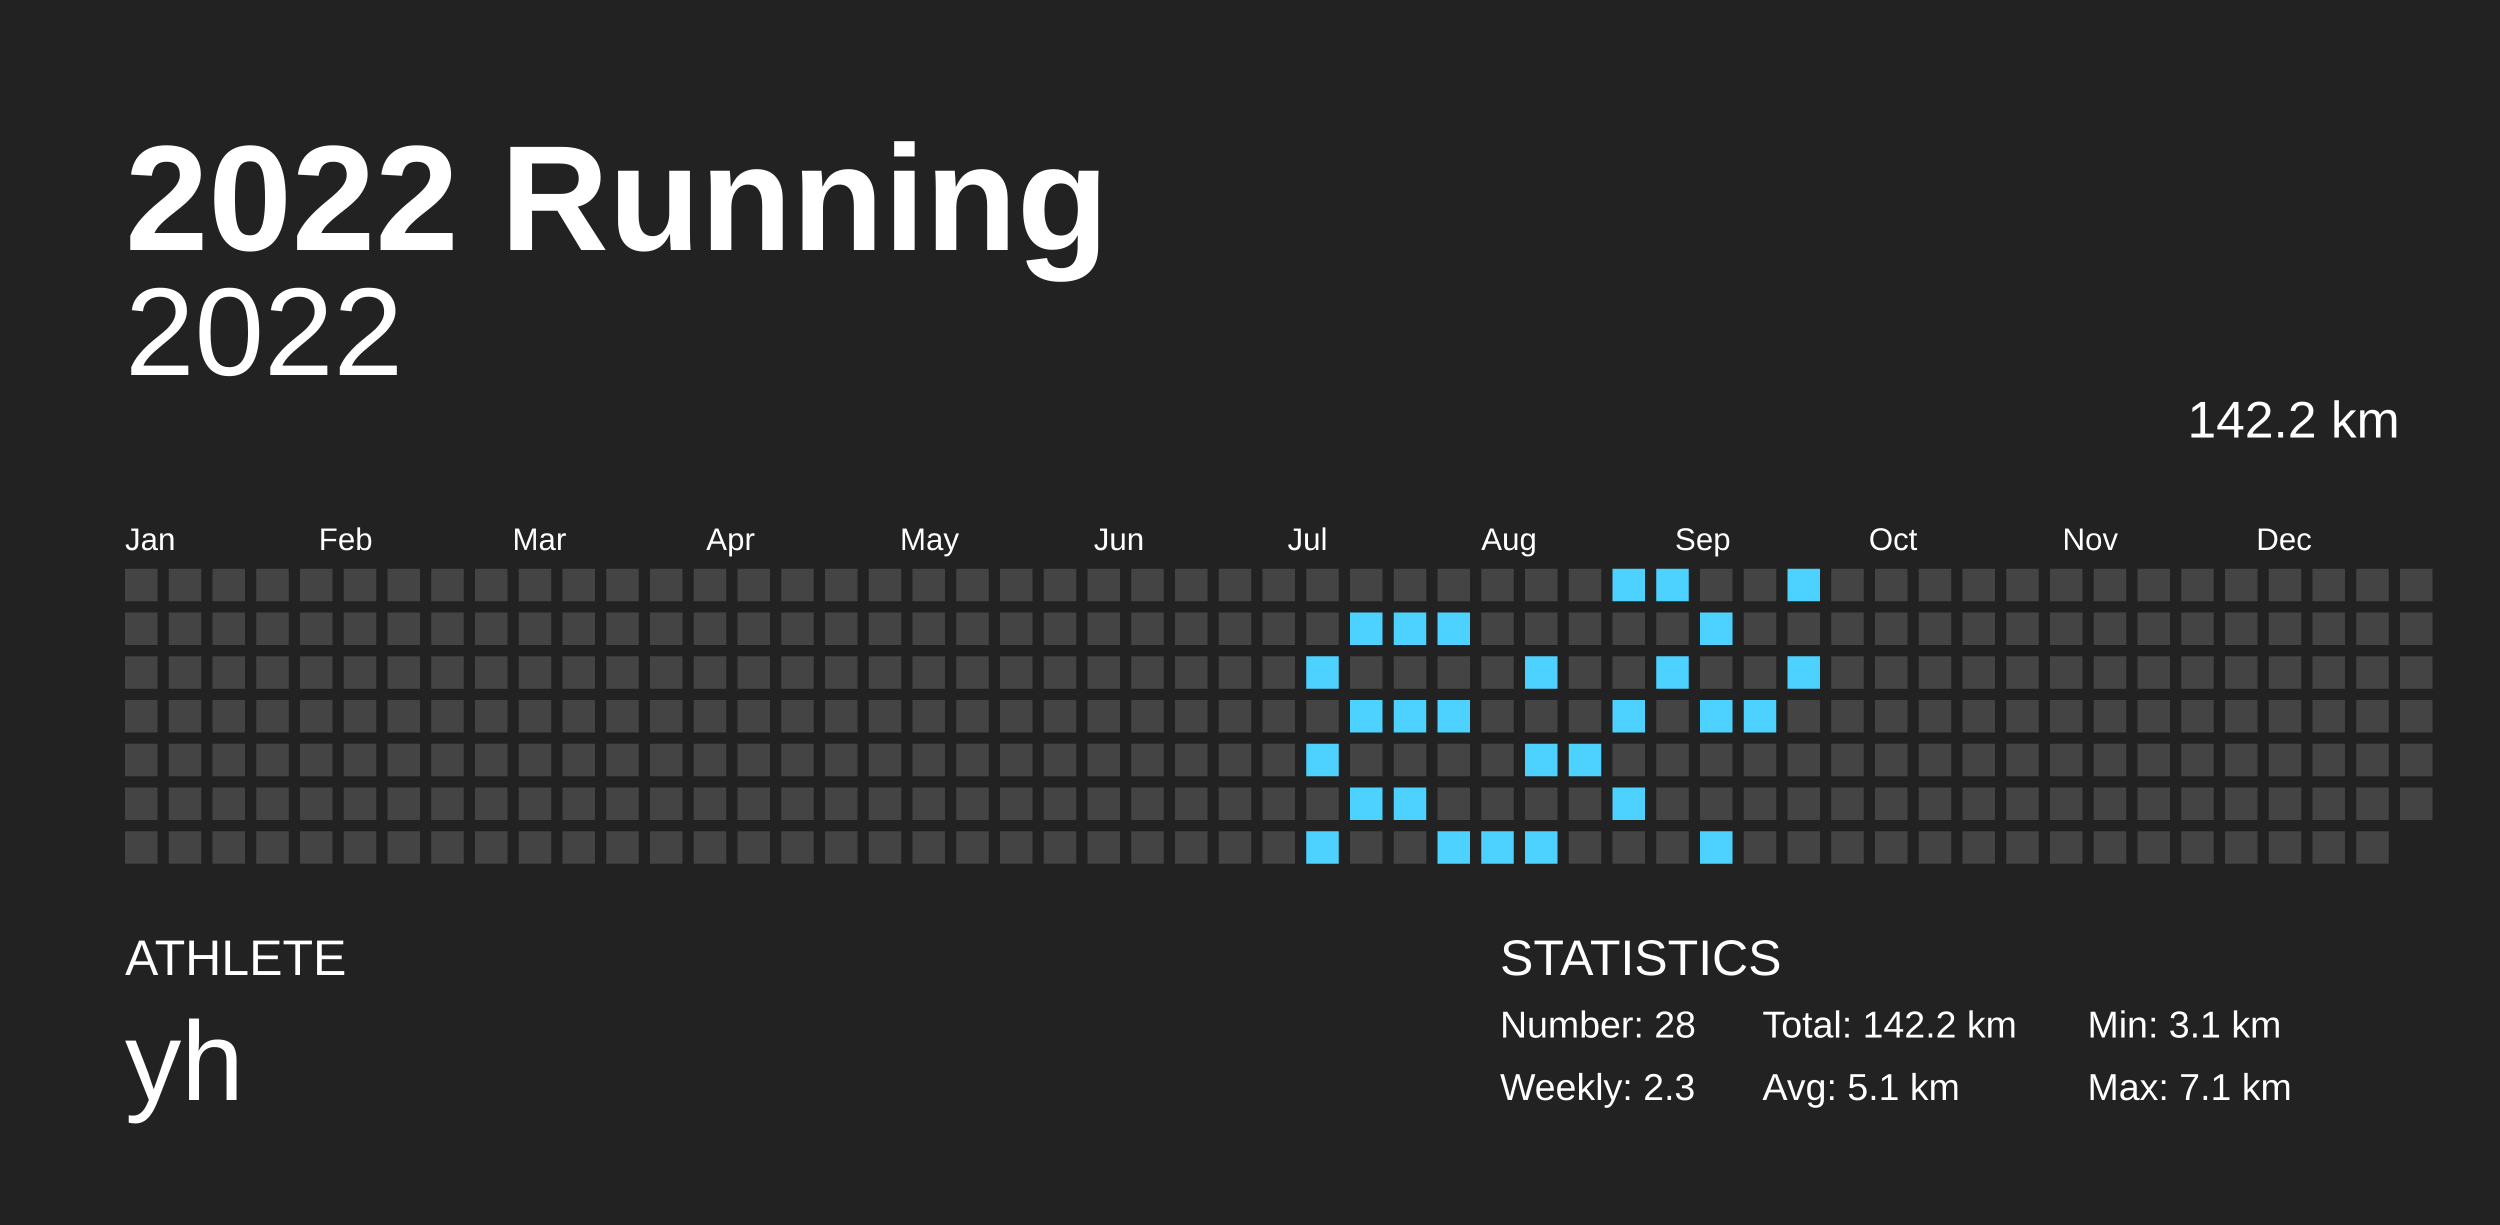
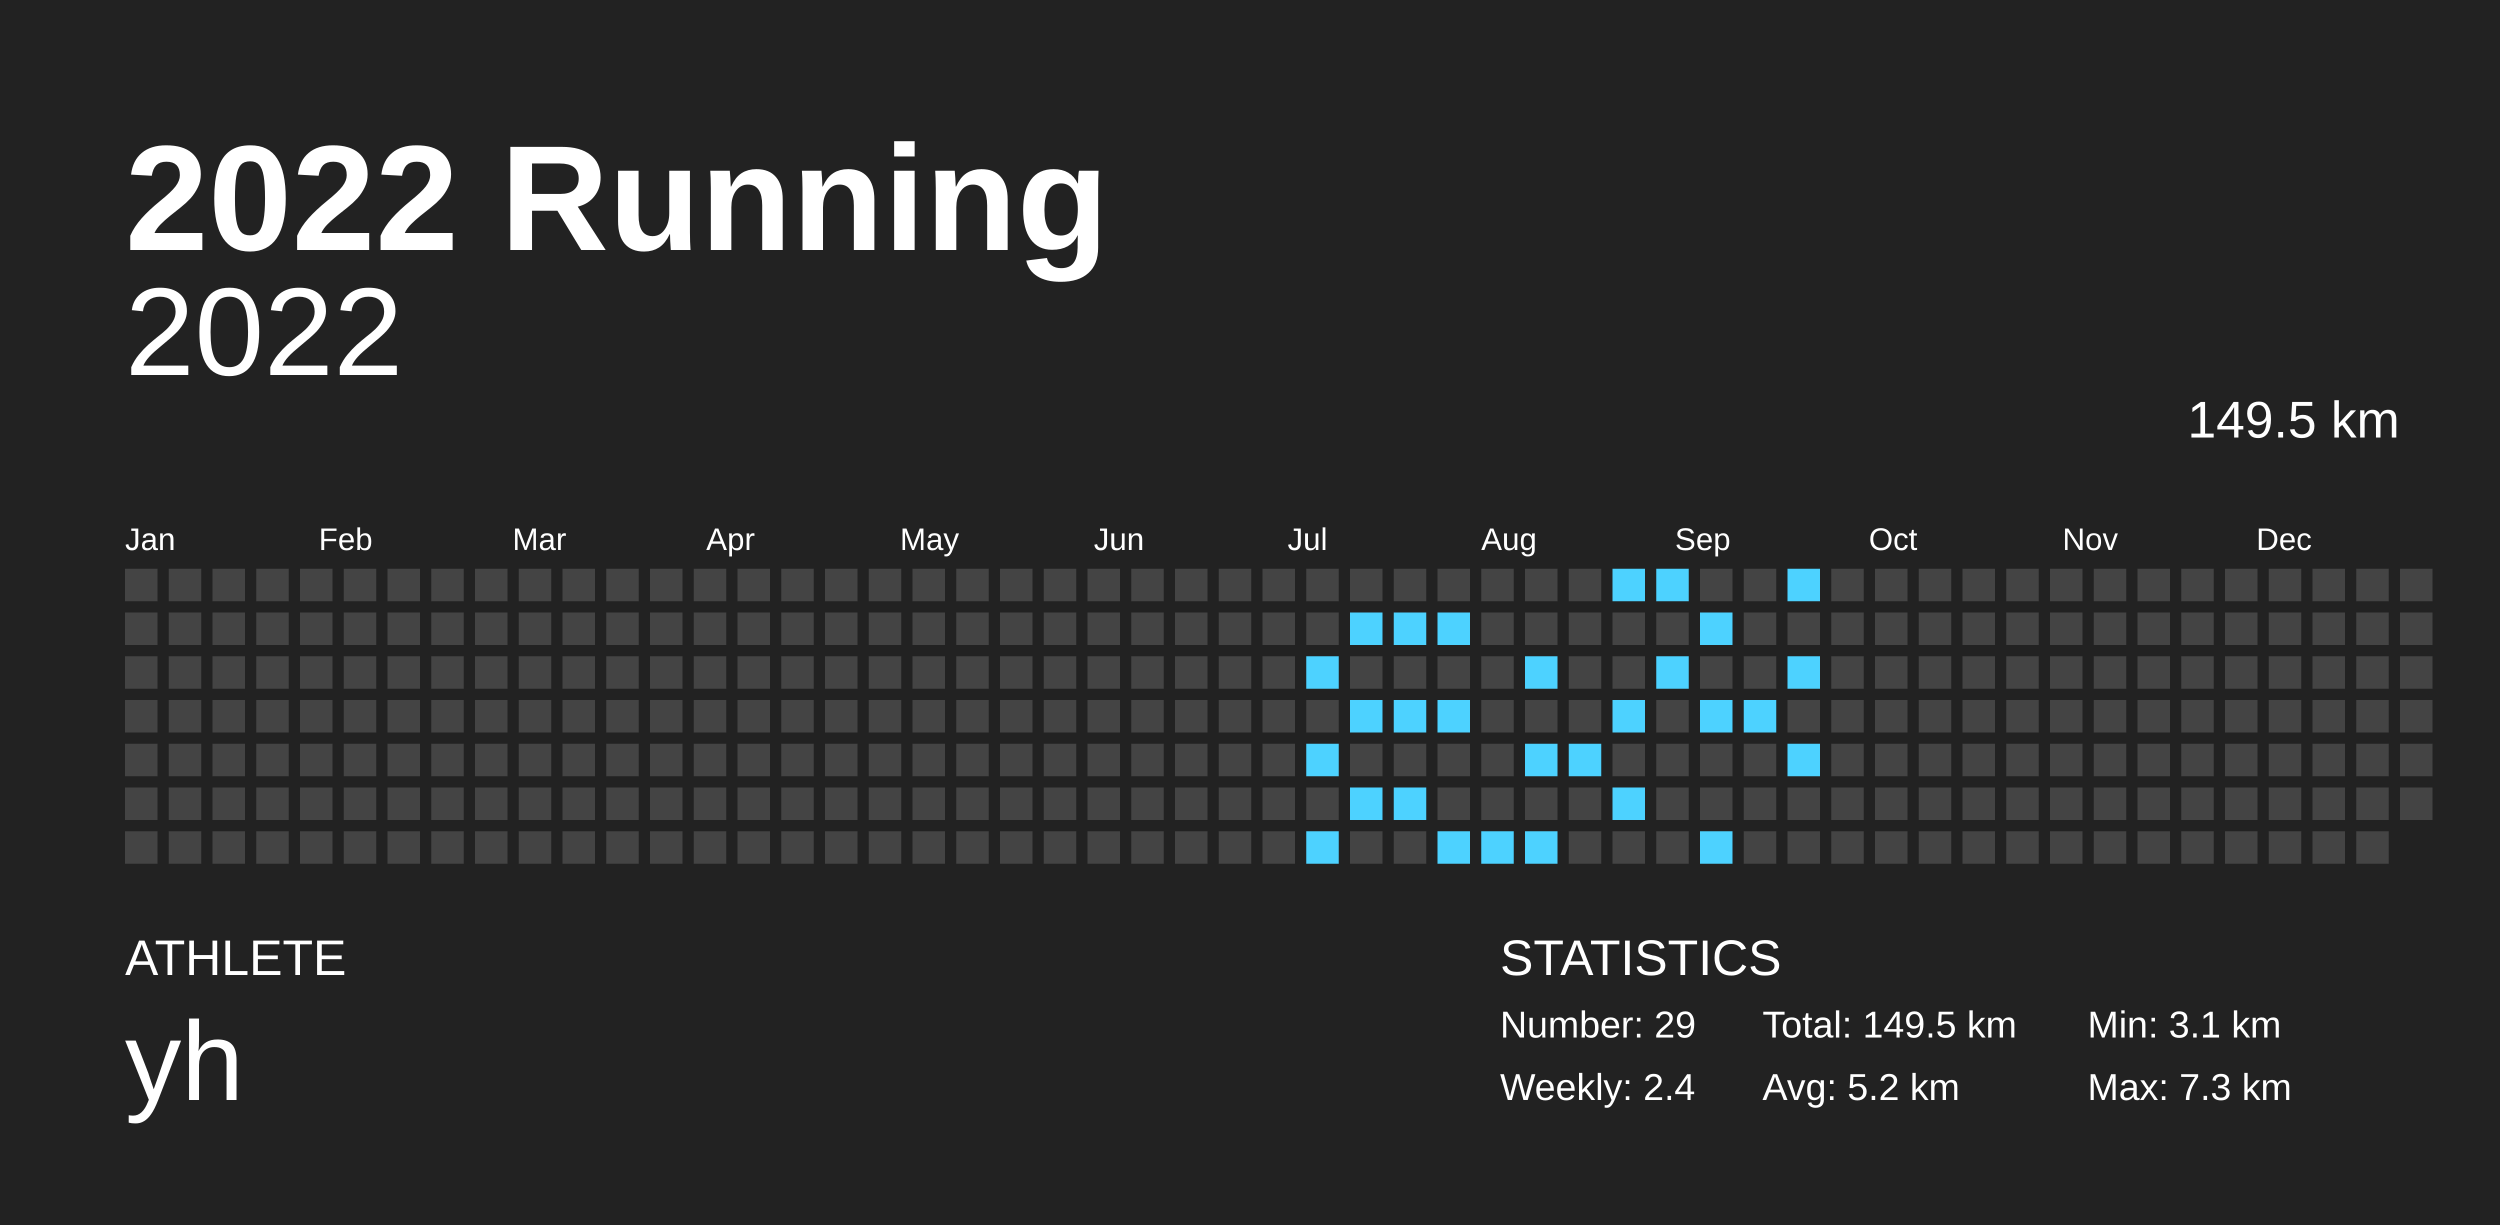
<svg xmlns="http://www.w3.org/2000/svg" baseProfile="full" height="98mm" version="1.1" viewBox="0,0,200,98" width="200mm">
  <defs />
  <rect fill="#222222" height="98" width="200" x="0" y="0" />
  <text fill="#FFFFFF" style="font-size:12px; font-family:Arial; font-weight:bold;" x="10" y="20">2022 Running</text>
  <text fill="#FFFFFF" style="font-size:4px; font-family:Arial" x="10" y="78">ATHLETE</text>
  <text fill="#FFFFFF" style="font-size:9px; font-family:Arial" x="10" y="88">yh</text>
  <text fill="#FFFFFF" style="font-size:4px; font-family:Arial" x="120" y="78">STATISTICS</text>
-   <text fill="#FFFFFF" style="font-size:3px; font-family:Arial" x="120" y="83">Number: 28</text>
-   <text fill="#FFFFFF" style="font-size:3px; font-family:Arial" x="120" y="88">Weekly: 2.3</text>
-   <text fill="#FFFFFF" style="font-size:3px; font-family:Arial" x="141" y="83">Total: 142.2 km</text>
-   <text fill="#FFFFFF" style="font-size:3px; font-family:Arial" x="141" y="88">Avg: 5.1 km</text>
+   <text fill="#FFFFFF" style="font-size:3px; font-family:Arial" x="120" y="83">Number: 29</text>
+   <text fill="#FFFFFF" style="font-size:3px; font-family:Arial" x="120" y="88">Weekly: 2.4</text>
+   <text fill="#FFFFFF" style="font-size:3px; font-family:Arial" x="141" y="83">Total: 149.5 km</text>
+   <text fill="#FFFFFF" style="font-size:3px; font-family:Arial" x="141" y="88">Avg: 5.2 km</text>
  <text fill="#FFFFFF" style="font-size:3px; font-family:Arial" x="167" y="83">Min: 3.1 km</text>
-   <text fill="#FFFFFF" style="font-size:3px; font-family:Arial" x="167" y="88">Max: 7.1 km</text>
+   <text fill="#FFFFFF" style="font-size:3px; font-family:Arial" x="167" y="88">Max: 7.3 km</text>
  <text alignment-baseline="hanging" fill="#FFFFFF" style="font-size:10.0px; font-family:Arial;" x="10" y="30">2022</text>
-   <text alignment-baseline="hanging" fill="#FFFFFF" style="font-size:4.125px; font-family:Arial;" x="175" y="35">142.2 km</text>
+   <text alignment-baseline="hanging" fill="#FFFFFF" style="font-size:4.125px; font-family:Arial;" x="175" y="35">149.5 km</text>
  <text fill="#FFFFFF" style="font-size:2.5px; font-family:Arial" x="10.0" y="44">Jan</text>
  <text fill="#FFFFFF" style="font-size:2.5px; font-family:Arial" x="25.5" y="44">Feb</text>
  <text fill="#FFFFFF" style="font-size:2.5px; font-family:Arial" x="41.0" y="44">Mar</text>
  <text fill="#FFFFFF" style="font-size:2.5px; font-family:Arial" x="56.5" y="44">Apr</text>
  <text fill="#FFFFFF" style="font-size:2.5px; font-family:Arial" x="72.0" y="44">May</text>
  <text fill="#FFFFFF" style="font-size:2.5px; font-family:Arial" x="87.5" y="44">Jun</text>
  <text fill="#FFFFFF" style="font-size:2.5px; font-family:Arial" x="103.0" y="44">Jul</text>
  <text fill="#FFFFFF" style="font-size:2.5px; font-family:Arial" x="118.5" y="44">Aug</text>
  <text fill="#FFFFFF" style="font-size:2.5px; font-family:Arial" x="134.0" y="44">Sep</text>
  <text fill="#FFFFFF" style="font-size:2.5px; font-family:Arial" x="149.5" y="44">Oct</text>
  <text fill="#FFFFFF" style="font-size:2.5px; font-family:Arial" x="165.0" y="44">Nov</text>
  <text fill="#FFFFFF" style="font-size:2.5px; font-family:Arial" x="180.5" y="44">Dec</text>
  <rect fill="#444444" height="2.6" width="2.6" x="10.0" y="45.5" />
  <rect fill="#444444" height="2.6" width="2.6" x="10.0" y="49.0" />
  <rect fill="#444444" height="2.6" width="2.6" x="10.0" y="52.5" />
  <rect fill="#444444" height="2.6" width="2.6" x="10.0" y="56.0" />
  <rect fill="#444444" height="2.6" width="2.6" x="10.0" y="59.5" />
  <rect fill="#444444" height="2.6" width="2.6" x="10.0" y="63.0" />
  <rect fill="#444444" height="2.6" width="2.6" x="10.0" y="66.5" />
  <rect fill="#444444" height="2.6" width="2.6" x="13.5" y="45.5" />
  <rect fill="#444444" height="2.6" width="2.6" x="13.5" y="49.0" />
  <rect fill="#444444" height="2.6" width="2.6" x="13.5" y="52.5" />
  <rect fill="#444444" height="2.6" width="2.6" x="13.5" y="56.0" />
  <rect fill="#444444" height="2.6" width="2.6" x="13.5" y="59.5" />
  <rect fill="#444444" height="2.6" width="2.6" x="13.5" y="63.0" />
  <rect fill="#444444" height="2.6" width="2.6" x="13.5" y="66.5" />
  <rect fill="#444444" height="2.6" width="2.6" x="17.0" y="45.5" />
  <rect fill="#444444" height="2.6" width="2.6" x="17.0" y="49.0" />
  <rect fill="#444444" height="2.6" width="2.6" x="17.0" y="52.5" />
  <rect fill="#444444" height="2.6" width="2.6" x="17.0" y="56.0" />
  <rect fill="#444444" height="2.6" width="2.6" x="17.0" y="59.5" />
  <rect fill="#444444" height="2.6" width="2.6" x="17.0" y="63.0" />
  <rect fill="#444444" height="2.6" width="2.6" x="17.0" y="66.5" />
  <rect fill="#444444" height="2.6" width="2.6" x="20.5" y="45.5" />
  <rect fill="#444444" height="2.6" width="2.6" x="20.5" y="49.0" />
  <rect fill="#444444" height="2.6" width="2.6" x="20.5" y="52.5" />
  <rect fill="#444444" height="2.6" width="2.6" x="20.5" y="56.0" />
  <rect fill="#444444" height="2.6" width="2.6" x="20.5" y="59.5" />
  <rect fill="#444444" height="2.6" width="2.6" x="20.5" y="63.0" />
  <rect fill="#444444" height="2.6" width="2.6" x="20.5" y="66.5" />
  <rect fill="#444444" height="2.6" width="2.6" x="24.0" y="45.5" />
  <rect fill="#444444" height="2.6" width="2.6" x="24.0" y="49.0" />
  <rect fill="#444444" height="2.6" width="2.6" x="24.0" y="52.5" />
  <rect fill="#444444" height="2.6" width="2.6" x="24.0" y="56.0" />
  <rect fill="#444444" height="2.6" width="2.6" x="24.0" y="59.5" />
  <rect fill="#444444" height="2.6" width="2.6" x="24.0" y="63.0" />
  <rect fill="#444444" height="2.6" width="2.6" x="24.0" y="66.5" />
  <rect fill="#444444" height="2.6" width="2.6" x="27.5" y="45.5" />
  <rect fill="#444444" height="2.6" width="2.6" x="27.5" y="49.0" />
  <rect fill="#444444" height="2.6" width="2.6" x="27.5" y="52.5" />
  <rect fill="#444444" height="2.6" width="2.6" x="27.5" y="56.0" />
  <rect fill="#444444" height="2.6" width="2.6" x="27.5" y="59.5" />
  <rect fill="#444444" height="2.6" width="2.6" x="27.5" y="63.0" />
  <rect fill="#444444" height="2.6" width="2.6" x="27.5" y="66.5" />
  <rect fill="#444444" height="2.6" width="2.6" x="31.0" y="45.5" />
  <rect fill="#444444" height="2.6" width="2.6" x="31.0" y="49.0" />
  <rect fill="#444444" height="2.6" width="2.6" x="31.0" y="52.5" />
  <rect fill="#444444" height="2.6" width="2.6" x="31.0" y="56.0" />
  <rect fill="#444444" height="2.6" width="2.6" x="31.0" y="59.5" />
  <rect fill="#444444" height="2.6" width="2.6" x="31.0" y="63.0" />
  <rect fill="#444444" height="2.6" width="2.6" x="31.0" y="66.5" />
  <rect fill="#444444" height="2.6" width="2.6" x="34.5" y="45.5" />
  <rect fill="#444444" height="2.6" width="2.6" x="34.5" y="49.0" />
  <rect fill="#444444" height="2.6" width="2.6" x="34.5" y="52.5" />
  <rect fill="#444444" height="2.6" width="2.6" x="34.5" y="56.0" />
  <rect fill="#444444" height="2.6" width="2.6" x="34.5" y="59.5" />
  <rect fill="#444444" height="2.6" width="2.6" x="34.5" y="63.0" />
  <rect fill="#444444" height="2.6" width="2.6" x="34.5" y="66.5" />
  <rect fill="#444444" height="2.6" width="2.6" x="38.0" y="45.5" />
  <rect fill="#444444" height="2.6" width="2.6" x="38.0" y="49.0" />
  <rect fill="#444444" height="2.6" width="2.6" x="38.0" y="52.5" />
  <rect fill="#444444" height="2.6" width="2.6" x="38.0" y="56.0" />
  <rect fill="#444444" height="2.6" width="2.6" x="38.0" y="59.5" />
  <rect fill="#444444" height="2.6" width="2.6" x="38.0" y="63.0" />
  <rect fill="#444444" height="2.6" width="2.6" x="38.0" y="66.5" />
  <rect fill="#444444" height="2.6" width="2.6" x="41.5" y="45.5" />
  <rect fill="#444444" height="2.6" width="2.6" x="41.5" y="49.0" />
  <rect fill="#444444" height="2.6" width="2.6" x="41.5" y="52.5" />
  <rect fill="#444444" height="2.6" width="2.6" x="41.5" y="56.0" />
  <rect fill="#444444" height="2.6" width="2.6" x="41.5" y="59.5" />
  <rect fill="#444444" height="2.6" width="2.6" x="41.5" y="63.0" />
  <rect fill="#444444" height="2.6" width="2.6" x="41.5" y="66.5" />
  <rect fill="#444444" height="2.6" width="2.6" x="45.0" y="45.5" />
  <rect fill="#444444" height="2.6" width="2.6" x="45.0" y="49.0" />
  <rect fill="#444444" height="2.6" width="2.6" x="45.0" y="52.5" />
  <rect fill="#444444" height="2.6" width="2.6" x="45.0" y="56.0" />
  <rect fill="#444444" height="2.6" width="2.6" x="45.0" y="59.5" />
  <rect fill="#444444" height="2.6" width="2.6" x="45.0" y="63.0" />
  <rect fill="#444444" height="2.6" width="2.6" x="45.0" y="66.5" />
  <rect fill="#444444" height="2.6" width="2.6" x="48.5" y="45.5" />
  <rect fill="#444444" height="2.6" width="2.6" x="48.5" y="49.0" />
  <rect fill="#444444" height="2.6" width="2.6" x="48.5" y="52.5" />
  <rect fill="#444444" height="2.6" width="2.6" x="48.5" y="56.0" />
  <rect fill="#444444" height="2.6" width="2.6" x="48.5" y="59.5" />
  <rect fill="#444444" height="2.6" width="2.6" x="48.5" y="63.0" />
  <rect fill="#444444" height="2.6" width="2.6" x="48.5" y="66.5" />
  <rect fill="#444444" height="2.6" width="2.6" x="52.0" y="45.5" />
  <rect fill="#444444" height="2.6" width="2.6" x="52.0" y="49.0" />
  <rect fill="#444444" height="2.6" width="2.6" x="52.0" y="52.5" />
  <rect fill="#444444" height="2.6" width="2.6" x="52.0" y="56.0" />
  <rect fill="#444444" height="2.6" width="2.6" x="52.0" y="59.5" />
  <rect fill="#444444" height="2.6" width="2.6" x="52.0" y="63.0" />
  <rect fill="#444444" height="2.6" width="2.6" x="52.0" y="66.5" />
  <rect fill="#444444" height="2.6" width="2.6" x="55.5" y="45.5" />
  <rect fill="#444444" height="2.6" width="2.6" x="55.5" y="49.0" />
  <rect fill="#444444" height="2.6" width="2.6" x="55.5" y="52.5" />
  <rect fill="#444444" height="2.6" width="2.6" x="55.5" y="56.0" />
  <rect fill="#444444" height="2.6" width="2.6" x="55.5" y="59.5" />
  <rect fill="#444444" height="2.6" width="2.6" x="55.5" y="63.0" />
  <rect fill="#444444" height="2.6" width="2.6" x="55.5" y="66.5" />
  <rect fill="#444444" height="2.6" width="2.6" x="59.0" y="45.5" />
  <rect fill="#444444" height="2.6" width="2.6" x="59.0" y="49.0" />
  <rect fill="#444444" height="2.6" width="2.6" x="59.0" y="52.5" />
  <rect fill="#444444" height="2.6" width="2.6" x="59.0" y="56.0" />
  <rect fill="#444444" height="2.6" width="2.6" x="59.0" y="59.5" />
  <rect fill="#444444" height="2.6" width="2.6" x="59.0" y="63.0" />
  <rect fill="#444444" height="2.6" width="2.6" x="59.0" y="66.5" />
  <rect fill="#444444" height="2.6" width="2.6" x="62.5" y="45.5" />
  <rect fill="#444444" height="2.6" width="2.6" x="62.5" y="49.0" />
  <rect fill="#444444" height="2.6" width="2.6" x="62.5" y="52.5" />
  <rect fill="#444444" height="2.6" width="2.6" x="62.5" y="56.0" />
  <rect fill="#444444" height="2.6" width="2.6" x="62.5" y="59.5" />
  <rect fill="#444444" height="2.6" width="2.6" x="62.5" y="63.0" />
  <rect fill="#444444" height="2.6" width="2.6" x="62.5" y="66.5" />
  <rect fill="#444444" height="2.6" width="2.6" x="66.0" y="45.5" />
  <rect fill="#444444" height="2.6" width="2.6" x="66.0" y="49.0" />
  <rect fill="#444444" height="2.6" width="2.6" x="66.0" y="52.5" />
  <rect fill="#444444" height="2.6" width="2.6" x="66.0" y="56.0" />
  <rect fill="#444444" height="2.6" width="2.6" x="66.0" y="59.5" />
  <rect fill="#444444" height="2.6" width="2.6" x="66.0" y="63.0" />
  <rect fill="#444444" height="2.6" width="2.6" x="66.0" y="66.5" />
  <rect fill="#444444" height="2.6" width="2.6" x="69.5" y="45.5" />
  <rect fill="#444444" height="2.6" width="2.6" x="69.5" y="49.0" />
  <rect fill="#444444" height="2.6" width="2.6" x="69.5" y="52.5" />
  <rect fill="#444444" height="2.6" width="2.6" x="69.5" y="56.0" />
  <rect fill="#444444" height="2.6" width="2.6" x="69.5" y="59.5" />
  <rect fill="#444444" height="2.6" width="2.6" x="69.5" y="63.0" />
  <rect fill="#444444" height="2.6" width="2.6" x="69.5" y="66.5" />
  <rect fill="#444444" height="2.6" width="2.6" x="73.0" y="45.5" />
  <rect fill="#444444" height="2.6" width="2.6" x="73.0" y="49.0" />
  <rect fill="#444444" height="2.6" width="2.6" x="73.0" y="52.5" />
  <rect fill="#444444" height="2.6" width="2.6" x="73.0" y="56.0" />
  <rect fill="#444444" height="2.6" width="2.6" x="73.0" y="59.5" />
  <rect fill="#444444" height="2.6" width="2.6" x="73.0" y="63.0" />
  <rect fill="#444444" height="2.6" width="2.6" x="73.0" y="66.5" />
  <rect fill="#444444" height="2.6" width="2.6" x="76.5" y="45.5" />
  <rect fill="#444444" height="2.6" width="2.6" x="76.5" y="49.0" />
  <rect fill="#444444" height="2.6" width="2.6" x="76.5" y="52.5" />
  <rect fill="#444444" height="2.6" width="2.6" x="76.5" y="56.0" />
  <rect fill="#444444" height="2.6" width="2.6" x="76.5" y="59.5" />
  <rect fill="#444444" height="2.6" width="2.6" x="76.5" y="63.0" />
  <rect fill="#444444" height="2.6" width="2.6" x="76.5" y="66.5" />
  <rect fill="#444444" height="2.6" width="2.6" x="80.0" y="45.5" />
  <rect fill="#444444" height="2.6" width="2.6" x="80.0" y="49.0" />
  <rect fill="#444444" height="2.6" width="2.6" x="80.0" y="52.5" />
  <rect fill="#444444" height="2.6" width="2.6" x="80.0" y="56.0" />
  <rect fill="#444444" height="2.6" width="2.6" x="80.0" y="59.5" />
  <rect fill="#444444" height="2.6" width="2.6" x="80.0" y="63.0" />
  <rect fill="#444444" height="2.6" width="2.6" x="80.0" y="66.5" />
  <rect fill="#444444" height="2.6" width="2.6" x="83.5" y="45.5" />
  <rect fill="#444444" height="2.6" width="2.6" x="83.5" y="49.0" />
  <rect fill="#444444" height="2.6" width="2.6" x="83.5" y="52.5" />
  <rect fill="#444444" height="2.6" width="2.6" x="83.5" y="56.0" />
  <rect fill="#444444" height="2.6" width="2.6" x="83.5" y="59.5" />
  <rect fill="#444444" height="2.6" width="2.6" x="83.5" y="63.0" />
  <rect fill="#444444" height="2.6" width="2.6" x="83.5" y="66.5" />
  <rect fill="#444444" height="2.6" width="2.6" x="87.0" y="45.5" />
  <rect fill="#444444" height="2.6" width="2.6" x="87.0" y="49.0" />
  <rect fill="#444444" height="2.6" width="2.6" x="87.0" y="52.5" />
  <rect fill="#444444" height="2.6" width="2.6" x="87.0" y="56.0" />
  <rect fill="#444444" height="2.6" width="2.6" x="87.0" y="59.5" />
  <rect fill="#444444" height="2.6" width="2.6" x="87.0" y="63.0" />
  <rect fill="#444444" height="2.6" width="2.6" x="87.0" y="66.5" />
  <rect fill="#444444" height="2.6" width="2.6" x="90.5" y="45.5" />
  <rect fill="#444444" height="2.6" width="2.6" x="90.5" y="49.0" />
  <rect fill="#444444" height="2.6" width="2.6" x="90.5" y="52.5" />
  <rect fill="#444444" height="2.6" width="2.6" x="90.5" y="56.0" />
  <rect fill="#444444" height="2.6" width="2.6" x="90.5" y="59.5" />
  <rect fill="#444444" height="2.6" width="2.6" x="90.5" y="63.0" />
  <rect fill="#444444" height="2.6" width="2.6" x="90.5" y="66.5" />
  <rect fill="#444444" height="2.6" width="2.6" x="94.0" y="45.5" />
  <rect fill="#444444" height="2.6" width="2.6" x="94.0" y="49.0" />
  <rect fill="#444444" height="2.6" width="2.6" x="94.0" y="52.5" />
  <rect fill="#444444" height="2.6" width="2.6" x="94.0" y="56.0" />
  <rect fill="#444444" height="2.6" width="2.6" x="94.0" y="59.5" />
  <rect fill="#444444" height="2.6" width="2.6" x="94.0" y="63.0" />
  <rect fill="#444444" height="2.6" width="2.6" x="94.0" y="66.5" />
  <rect fill="#444444" height="2.6" width="2.6" x="97.5" y="45.5" />
  <rect fill="#444444" height="2.6" width="2.6" x="97.5" y="49.0" />
  <rect fill="#444444" height="2.6" width="2.6" x="97.5" y="52.5" />
  <rect fill="#444444" height="2.6" width="2.6" x="97.5" y="56.0" />
  <rect fill="#444444" height="2.6" width="2.6" x="97.5" y="59.5" />
  <rect fill="#444444" height="2.6" width="2.6" x="97.5" y="63.0" />
  <rect fill="#444444" height="2.6" width="2.6" x="97.5" y="66.5" />
  <rect fill="#444444" height="2.6" width="2.6" x="101.0" y="45.5" />
  <rect fill="#444444" height="2.6" width="2.6" x="101.0" y="49.0" />
  <rect fill="#444444" height="2.6" width="2.6" x="101.0" y="52.5" />
  <rect fill="#444444" height="2.6" width="2.6" x="101.0" y="56.0" />
  <rect fill="#444444" height="2.6" width="2.6" x="101.0" y="59.5" />
  <rect fill="#444444" height="2.6" width="2.6" x="101.0" y="63.0" />
  <rect fill="#444444" height="2.6" width="2.6" x="101.0" y="66.5" />
  <rect fill="#444444" height="2.6" width="2.6" x="104.5" y="45.5" />
  <rect fill="#444444" height="2.6" width="2.6" x="104.5" y="49.0" />
  <rect fill="#4dd2ff" height="2.6" width="2.6" x="104.5" y="52.5" />
  <rect fill="#444444" height="2.6" width="2.6" x="104.5" y="56.0" />
  <rect fill="#4dd2ff" height="2.6" width="2.6" x="104.5" y="59.5" />
  <rect fill="#444444" height="2.6" width="2.6" x="104.5" y="63.0" />
  <rect fill="#4dd2ff" height="2.6" width="2.6" x="104.5" y="66.5" />
  <rect fill="#444444" height="2.6" width="2.6" x="108.0" y="45.5" />
  <rect fill="#4dd2ff" height="2.6" width="2.6" x="108.0" y="49.0" />
  <rect fill="#444444" height="2.6" width="2.6" x="108.0" y="52.5" />
  <rect fill="#4dd2ff" height="2.6" width="2.6" x="108.0" y="56.0" />
  <rect fill="#444444" height="2.6" width="2.6" x="108.0" y="59.5" />
  <rect fill="#4dd2ff" height="2.6" width="2.6" x="108.0" y="63.0" />
  <rect fill="#444444" height="2.6" width="2.6" x="108.0" y="66.5" />
  <rect fill="#444444" height="2.6" width="2.6" x="111.5" y="45.5" />
  <rect fill="#4dd2ff" height="2.6" width="2.6" x="111.5" y="49.0" />
  <rect fill="#444444" height="2.6" width="2.6" x="111.5" y="52.5" />
  <rect fill="#4dd2ff" height="2.6" width="2.6" x="111.5" y="56.0" />
  <rect fill="#444444" height="2.6" width="2.6" x="111.5" y="59.5" />
  <rect fill="#4dd2ff" height="2.6" width="2.6" x="111.5" y="63.0" />
  <rect fill="#444444" height="2.6" width="2.6" x="111.5" y="66.5" />
  <rect fill="#444444" height="2.6" width="2.6" x="115.0" y="45.5" />
  <rect fill="#4dd2ff" height="2.6" width="2.6" x="115.0" y="49.0" />
  <rect fill="#444444" height="2.6" width="2.6" x="115.0" y="52.5" />
  <rect fill="#4dd2ff" height="2.6" width="2.6" x="115.0" y="56.0" />
  <rect fill="#444444" height="2.6" width="2.6" x="115.0" y="59.5" />
  <rect fill="#444444" height="2.6" width="2.6" x="115.0" y="63.0" />
  <rect fill="#4dd2ff" height="2.6" width="2.6" x="115.0" y="66.5" />
  <rect fill="#444444" height="2.6" width="2.6" x="118.5" y="45.5" />
  <rect fill="#444444" height="2.6" width="2.6" x="118.5" y="49.0" />
  <rect fill="#444444" height="2.6" width="2.6" x="118.5" y="52.5" />
  <rect fill="#444444" height="2.6" width="2.6" x="118.5" y="56.0" />
  <rect fill="#444444" height="2.6" width="2.6" x="118.5" y="59.5" />
  <rect fill="#444444" height="2.6" width="2.6" x="118.5" y="63.0" />
  <rect fill="#4dd2ff" height="2.6" width="2.6" x="118.5" y="66.5" />
  <rect fill="#444444" height="2.6" width="2.6" x="122.0" y="45.5" />
  <rect fill="#444444" height="2.6" width="2.6" x="122.0" y="49.0" />
  <rect fill="#4dd2ff" height="2.6" width="2.6" x="122.0" y="52.5" />
  <rect fill="#444444" height="2.6" width="2.6" x="122.0" y="56.0" />
  <rect fill="#4dd2ff" height="2.6" width="2.6" x="122.0" y="59.5" />
  <rect fill="#444444" height="2.6" width="2.6" x="122.0" y="63.0" />
  <rect fill="#4dd2ff" height="2.6" width="2.6" x="122.0" y="66.5" />
  <rect fill="#444444" height="2.6" width="2.6" x="125.5" y="45.5" />
  <rect fill="#444444" height="2.6" width="2.6" x="125.5" y="49.0" />
  <rect fill="#444444" height="2.6" width="2.6" x="125.5" y="52.5" />
  <rect fill="#444444" height="2.6" width="2.6" x="125.5" y="56.0" />
  <rect fill="#4dd2ff" height="2.6" width="2.6" x="125.5" y="59.5" />
  <rect fill="#444444" height="2.6" width="2.6" x="125.5" y="63.0" />
  <rect fill="#444444" height="2.6" width="2.6" x="125.5" y="66.5" />
  <rect fill="#4dd2ff" height="2.6" width="2.6" x="129.0" y="45.5" />
  <rect fill="#444444" height="2.6" width="2.6" x="129.0" y="49.0" />
  <rect fill="#444444" height="2.6" width="2.6" x="129.0" y="52.5" />
  <rect fill="#4dd2ff" height="2.6" width="2.6" x="129.0" y="56.0" />
  <rect fill="#444444" height="2.6" width="2.6" x="129.0" y="59.5" />
  <rect fill="#4dd2ff" height="2.6" width="2.6" x="129.0" y="63.0" />
  <rect fill="#444444" height="2.6" width="2.6" x="129.0" y="66.5" />
  <rect fill="#4dd2ff" height="2.6" width="2.6" x="132.5" y="45.5" />
  <rect fill="#444444" height="2.6" width="2.6" x="132.5" y="49.0" />
  <rect fill="#4dd2ff" height="2.6" width="2.6" x="132.5" y="52.5" />
  <rect fill="#444444" height="2.6" width="2.6" x="132.5" y="56.0" />
  <rect fill="#444444" height="2.6" width="2.6" x="132.5" y="59.5" />
  <rect fill="#444444" height="2.6" width="2.6" x="132.5" y="63.0" />
  <rect fill="#444444" height="2.6" width="2.6" x="132.5" y="66.5" />
  <rect fill="#444444" height="2.6" width="2.6" x="136.0" y="45.5" />
  <rect fill="#4dd2ff" height="2.6" width="2.6" x="136.0" y="49.0" />
  <rect fill="#444444" height="2.6" width="2.6" x="136.0" y="52.5" />
  <rect fill="#4dd2ff" height="2.6" width="2.6" x="136.0" y="56.0" />
  <rect fill="#444444" height="2.6" width="2.6" x="136.0" y="59.5" />
  <rect fill="#444444" height="2.6" width="2.6" x="136.0" y="63.0" />
  <rect fill="#4dd2ff" height="2.6" width="2.6" x="136.0" y="66.5" />
  <rect fill="#444444" height="2.6" width="2.6" x="139.5" y="45.5" />
  <rect fill="#444444" height="2.6" width="2.6" x="139.5" y="49.0" />
  <rect fill="#444444" height="2.6" width="2.6" x="139.5" y="52.5" />
  <rect fill="#4dd2ff" height="2.6" width="2.6" x="139.5" y="56.0" />
  <rect fill="#444444" height="2.6" width="2.6" x="139.5" y="59.5" />
  <rect fill="#444444" height="2.6" width="2.6" x="139.5" y="63.0" />
  <rect fill="#444444" height="2.6" width="2.6" x="139.5" y="66.5" />
  <rect fill="#4dd2ff" height="2.6" width="2.6" x="143.0" y="45.5" />
  <rect fill="#444444" height="2.6" width="2.6" x="143.0" y="49.0" />
  <rect fill="#4dd2ff" height="2.6" width="2.6" x="143.0" y="52.5" />
  <rect fill="#444444" height="2.6" width="2.6" x="143.0" y="56.0" />
-   <rect fill="#444444" height="2.6" width="2.6" x="143.0" y="59.5" />
+   <rect fill="#4dd2ff" height="2.6" width="2.6" x="143.0" y="59.5" />
  <rect fill="#444444" height="2.6" width="2.6" x="143.0" y="63.0" />
  <rect fill="#444444" height="2.6" width="2.6" x="143.0" y="66.5" />
  <rect fill="#444444" height="2.6" width="2.6" x="146.5" y="45.5" />
  <rect fill="#444444" height="2.6" width="2.6" x="146.5" y="49.0" />
  <rect fill="#444444" height="2.6" width="2.6" x="146.5" y="52.5" />
  <rect fill="#444444" height="2.6" width="2.6" x="146.5" y="56.0" />
  <rect fill="#444444" height="2.6" width="2.6" x="146.5" y="59.5" />
  <rect fill="#444444" height="2.6" width="2.6" x="146.5" y="63.0" />
  <rect fill="#444444" height="2.6" width="2.6" x="146.5" y="66.5" />
  <rect fill="#444444" height="2.6" width="2.6" x="150.0" y="45.5" />
  <rect fill="#444444" height="2.6" width="2.6" x="150.0" y="49.0" />
  <rect fill="#444444" height="2.6" width="2.6" x="150.0" y="52.5" />
  <rect fill="#444444" height="2.6" width="2.6" x="150.0" y="56.0" />
  <rect fill="#444444" height="2.6" width="2.6" x="150.0" y="59.5" />
  <rect fill="#444444" height="2.6" width="2.6" x="150.0" y="63.0" />
  <rect fill="#444444" height="2.6" width="2.6" x="150.0" y="66.5" />
  <rect fill="#444444" height="2.6" width="2.6" x="153.5" y="45.5" />
  <rect fill="#444444" height="2.6" width="2.6" x="153.5" y="49.0" />
  <rect fill="#444444" height="2.6" width="2.6" x="153.5" y="52.5" />
  <rect fill="#444444" height="2.6" width="2.6" x="153.5" y="56.0" />
  <rect fill="#444444" height="2.6" width="2.6" x="153.5" y="59.5" />
  <rect fill="#444444" height="2.6" width="2.6" x="153.5" y="63.0" />
  <rect fill="#444444" height="2.6" width="2.6" x="153.5" y="66.5" />
  <rect fill="#444444" height="2.6" width="2.6" x="157.0" y="45.5" />
  <rect fill="#444444" height="2.6" width="2.6" x="157.0" y="49.0" />
  <rect fill="#444444" height="2.6" width="2.6" x="157.0" y="52.5" />
  <rect fill="#444444" height="2.6" width="2.6" x="157.0" y="56.0" />
  <rect fill="#444444" height="2.6" width="2.6" x="157.0" y="59.5" />
  <rect fill="#444444" height="2.6" width="2.6" x="157.0" y="63.0" />
  <rect fill="#444444" height="2.6" width="2.6" x="157.0" y="66.5" />
  <rect fill="#444444" height="2.6" width="2.6" x="160.5" y="45.5" />
  <rect fill="#444444" height="2.6" width="2.6" x="160.5" y="49.0" />
  <rect fill="#444444" height="2.6" width="2.6" x="160.5" y="52.5" />
  <rect fill="#444444" height="2.6" width="2.6" x="160.5" y="56.0" />
  <rect fill="#444444" height="2.6" width="2.6" x="160.5" y="59.5" />
  <rect fill="#444444" height="2.6" width="2.6" x="160.5" y="63.0" />
  <rect fill="#444444" height="2.6" width="2.6" x="160.5" y="66.5" />
  <rect fill="#444444" height="2.6" width="2.6" x="164.0" y="45.5" />
  <rect fill="#444444" height="2.6" width="2.6" x="164.0" y="49.0" />
  <rect fill="#444444" height="2.6" width="2.6" x="164.0" y="52.5" />
  <rect fill="#444444" height="2.6" width="2.6" x="164.0" y="56.0" />
  <rect fill="#444444" height="2.6" width="2.6" x="164.0" y="59.5" />
  <rect fill="#444444" height="2.6" width="2.6" x="164.0" y="63.0" />
  <rect fill="#444444" height="2.6" width="2.6" x="164.0" y="66.5" />
  <rect fill="#444444" height="2.6" width="2.6" x="167.5" y="45.5" />
  <rect fill="#444444" height="2.6" width="2.6" x="167.5" y="49.0" />
  <rect fill="#444444" height="2.6" width="2.6" x="167.5" y="52.5" />
  <rect fill="#444444" height="2.6" width="2.6" x="167.5" y="56.0" />
  <rect fill="#444444" height="2.6" width="2.6" x="167.5" y="59.5" />
  <rect fill="#444444" height="2.6" width="2.6" x="167.5" y="63.0" />
  <rect fill="#444444" height="2.6" width="2.6" x="167.5" y="66.5" />
  <rect fill="#444444" height="2.6" width="2.6" x="171.0" y="45.5" />
  <rect fill="#444444" height="2.6" width="2.6" x="171.0" y="49.0" />
  <rect fill="#444444" height="2.6" width="2.6" x="171.0" y="52.5" />
  <rect fill="#444444" height="2.6" width="2.6" x="171.0" y="56.0" />
  <rect fill="#444444" height="2.6" width="2.6" x="171.0" y="59.5" />
  <rect fill="#444444" height="2.6" width="2.6" x="171.0" y="63.0" />
  <rect fill="#444444" height="2.6" width="2.6" x="171.0" y="66.5" />
  <rect fill="#444444" height="2.6" width="2.6" x="174.5" y="45.5" />
  <rect fill="#444444" height="2.6" width="2.6" x="174.5" y="49.0" />
  <rect fill="#444444" height="2.6" width="2.6" x="174.5" y="52.5" />
  <rect fill="#444444" height="2.6" width="2.6" x="174.5" y="56.0" />
  <rect fill="#444444" height="2.6" width="2.6" x="174.5" y="59.5" />
  <rect fill="#444444" height="2.6" width="2.6" x="174.5" y="63.0" />
  <rect fill="#444444" height="2.6" width="2.6" x="174.5" y="66.5" />
  <rect fill="#444444" height="2.6" width="2.6" x="178.0" y="45.5" />
  <rect fill="#444444" height="2.6" width="2.6" x="178.0" y="49.0" />
  <rect fill="#444444" height="2.6" width="2.6" x="178.0" y="52.5" />
  <rect fill="#444444" height="2.6" width="2.6" x="178.0" y="56.0" />
  <rect fill="#444444" height="2.6" width="2.6" x="178.0" y="59.5" />
  <rect fill="#444444" height="2.6" width="2.6" x="178.0" y="63.0" />
  <rect fill="#444444" height="2.6" width="2.6" x="178.0" y="66.5" />
  <rect fill="#444444" height="2.6" width="2.6" x="181.5" y="45.5" />
  <rect fill="#444444" height="2.6" width="2.6" x="181.5" y="49.0" />
  <rect fill="#444444" height="2.6" width="2.6" x="181.5" y="52.5" />
  <rect fill="#444444" height="2.6" width="2.6" x="181.5" y="56.0" />
  <rect fill="#444444" height="2.6" width="2.6" x="181.5" y="59.5" />
  <rect fill="#444444" height="2.6" width="2.6" x="181.5" y="63.0" />
  <rect fill="#444444" height="2.6" width="2.6" x="181.5" y="66.5" />
  <rect fill="#444444" height="2.6" width="2.6" x="185.0" y="45.5" />
  <rect fill="#444444" height="2.6" width="2.6" x="185.0" y="49.0" />
  <rect fill="#444444" height="2.6" width="2.6" x="185.0" y="52.5" />
  <rect fill="#444444" height="2.6" width="2.6" x="185.0" y="56.0" />
  <rect fill="#444444" height="2.6" width="2.6" x="185.0" y="59.5" />
  <rect fill="#444444" height="2.6" width="2.6" x="185.0" y="63.0" />
  <rect fill="#444444" height="2.6" width="2.6" x="185.0" y="66.5" />
  <rect fill="#444444" height="2.6" width="2.6" x="188.5" y="45.5" />
  <rect fill="#444444" height="2.6" width="2.6" x="188.5" y="49.0" />
  <rect fill="#444444" height="2.6" width="2.6" x="188.5" y="52.5" />
  <rect fill="#444444" height="2.6" width="2.6" x="188.5" y="56.0" />
  <rect fill="#444444" height="2.6" width="2.6" x="188.5" y="59.5" />
  <rect fill="#444444" height="2.6" width="2.6" x="188.5" y="63.0" />
  <rect fill="#444444" height="2.6" width="2.6" x="188.5" y="66.5" />
  <rect fill="#444444" height="2.6" width="2.6" x="192.0" y="45.5" />
  <rect fill="#444444" height="2.6" width="2.6" x="192.0" y="49.0" />
  <rect fill="#444444" height="2.6" width="2.6" x="192.0" y="52.5" />
  <rect fill="#444444" height="2.6" width="2.6" x="192.0" y="56.0" />
  <rect fill="#444444" height="2.6" width="2.6" x="192.0" y="59.5" />
  <rect fill="#444444" height="2.6" width="2.6" x="192.0" y="63.0" />
</svg>
